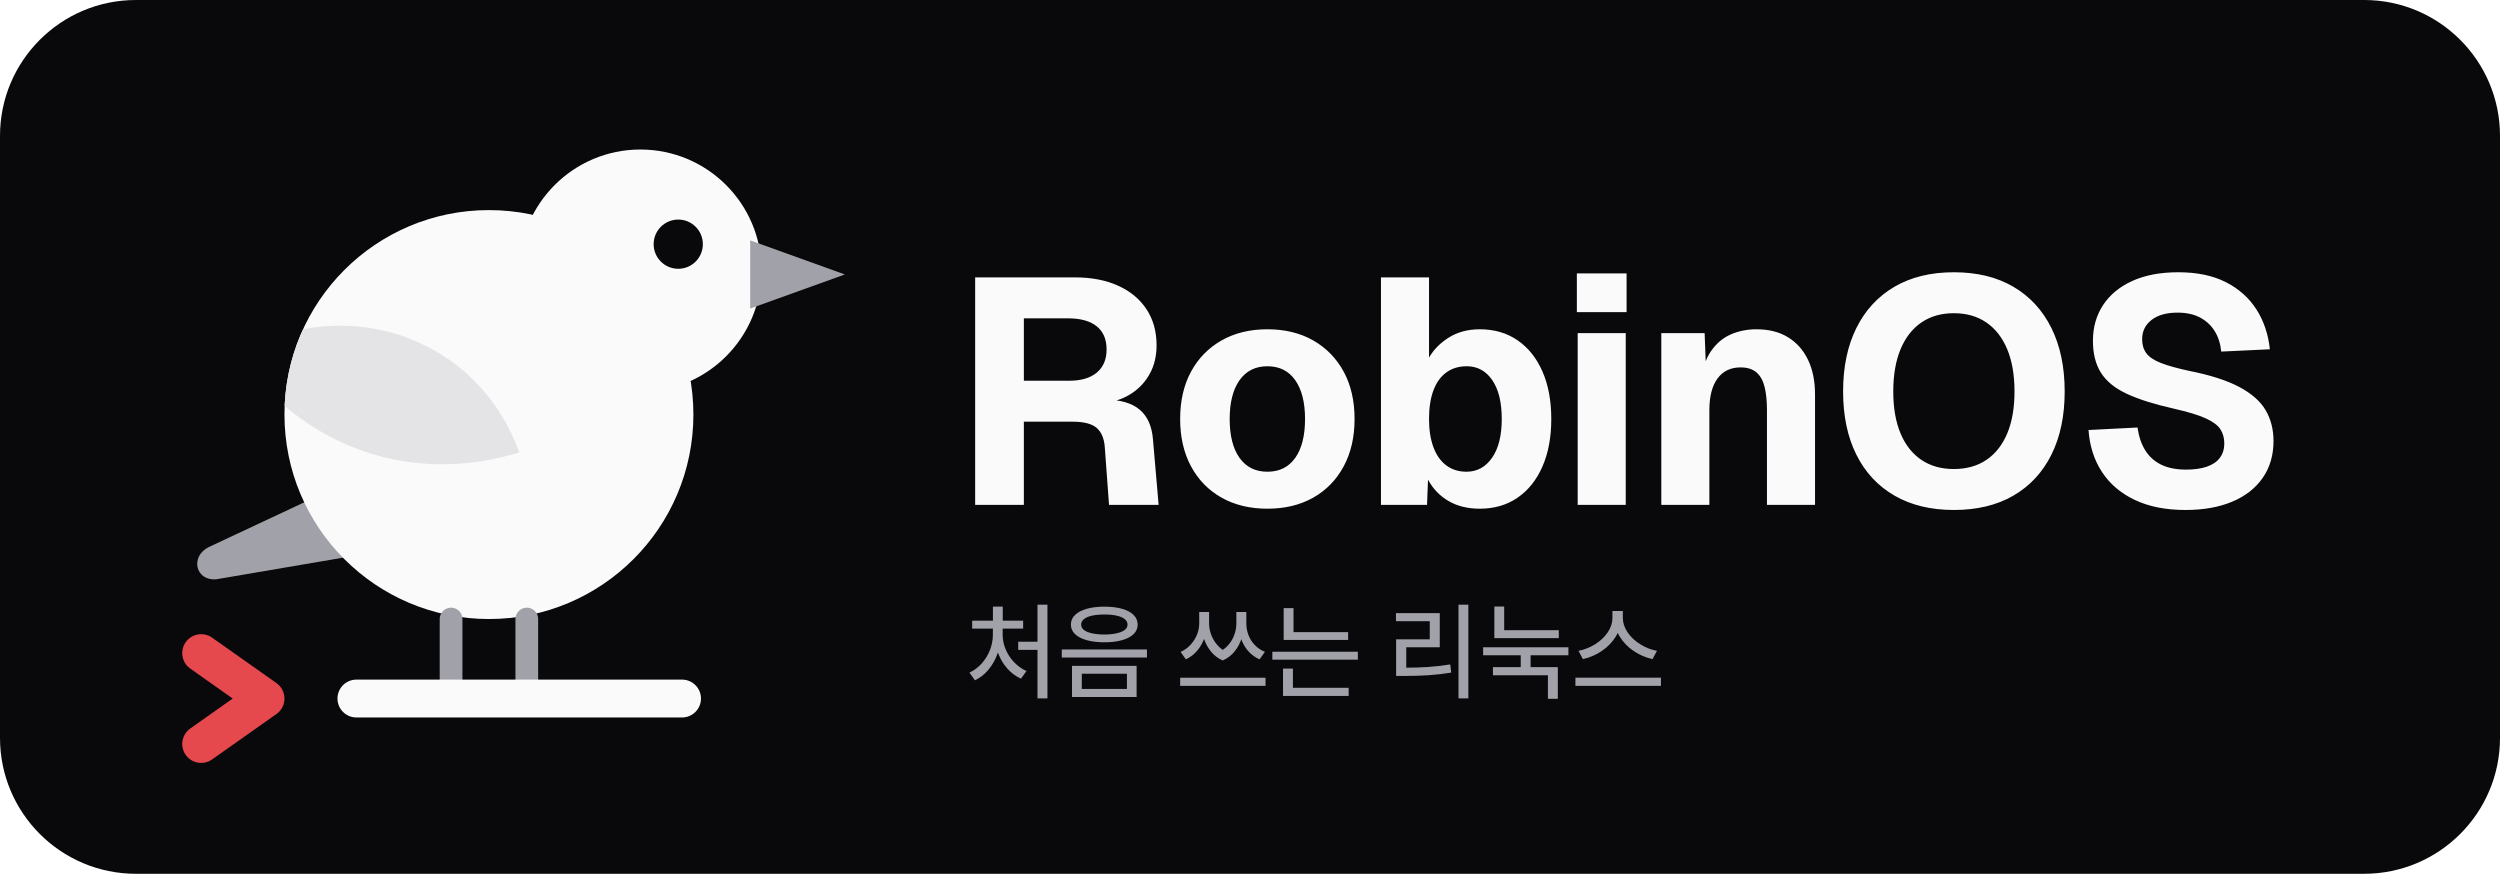
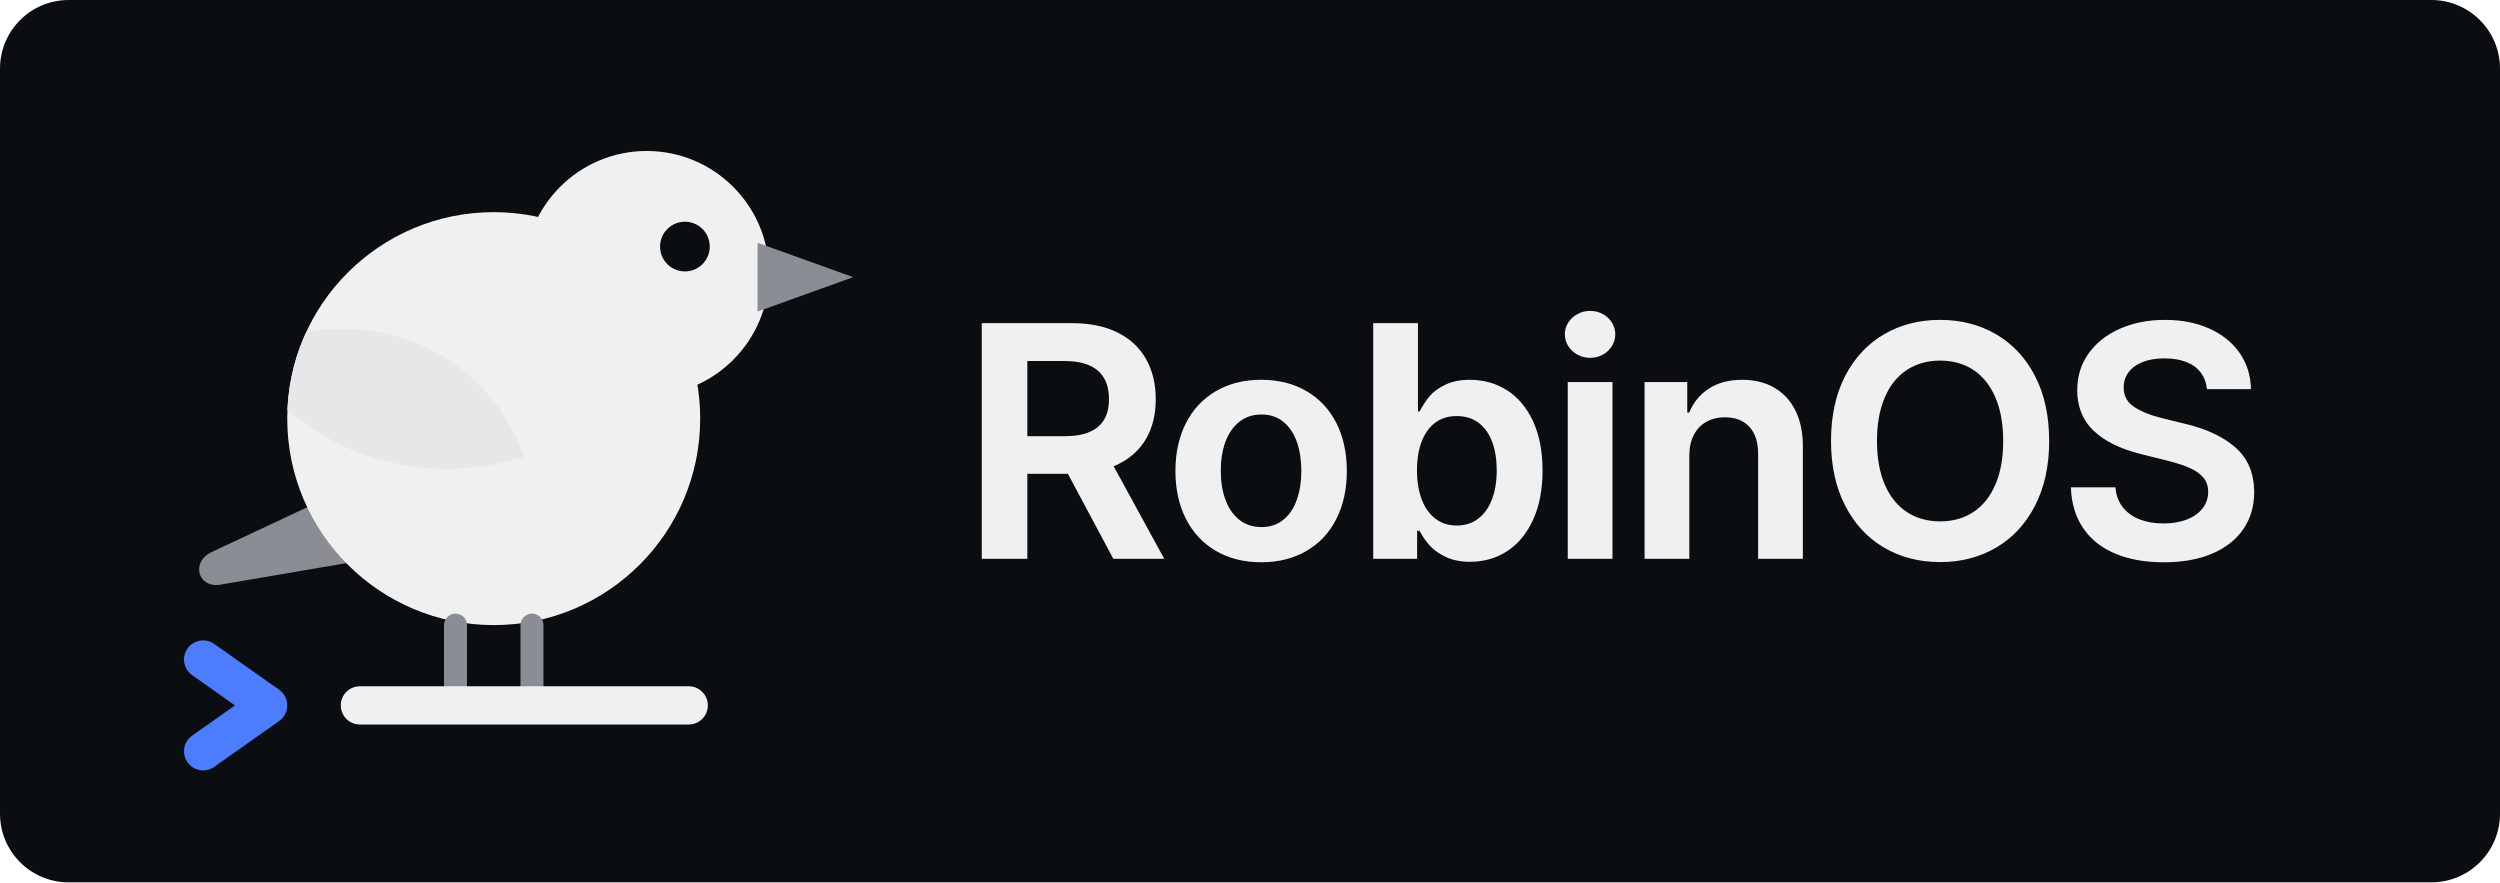
- <svg xmlns="http://www.w3.org/2000/svg" viewBox="0 0 515 180" role="img" aria-labelledby="title desc">
-   <rect width="515" height="180" rx="28" fill="#09090B" />
+ <svg xmlns="http://www.w3.org/2000/svg" viewBox="0 0 510 180" role="img" aria-labelledby="title desc">
+   <rect width="510" height="180" rx="14" fill="#0A0E11" />
  <g transform="translate(4 -16) scale(0.78)">
    <defs>
      <clipPath id="robinos-horizontal-bird">
        <circle cx="124" cy="130" r="54" />
        <circle cx="164" cy="92" r="32" />
      </clipPath>
    </defs>
-     <path d="M82 150 L50 165 C45 167.5 46.5 174 52 173.5 L96 166 Z" fill="#A1A1AA" />
+     <path d="M82 150 L50 165 C45 167.5 46.5 174 52 173.5 L96 166 Z" fill="#8A8E94" />
    <g clip-path="url(#robinos-horizontal-bird)">
-       <rect width="256" height="256" fill="#FAFAFA" />
-       <path d="M66 110 C 92 100, 122 112, 132 140 C 106 148, 82 140, 66 124 Z" fill="#E4E4E7" />
+       <rect width="256" height="256" fill="#F0F0F0" />
+       <path d="M66 110 C 92 100, 122 112, 132 140 C 106 148, 82 140, 66 124 Z" fill="#E6E7E9" />
    </g>
-     <path d="M193 84 L218 93 L193 102 Z" fill="#A1A1AA" />
-     <circle cx="174" cy="85" r="6.5" fill="#09090B" />
-     <path d="M114 184 V203 M134 184 V203" stroke="#A1A1AA" stroke-width="6" stroke-linecap="round" />
-     <path d="M48 193 L65 205 L48 217" fill="none" stroke="#E5484D" stroke-width="10" stroke-linecap="round" stroke-linejoin="round" />
-     <rect x="84" y="200" width="96" height="10" rx="5" fill="#FAFAFA" />
+     <path d="M193 84 L218 93 L193 102 Z" fill="#8A8E94" />
+     <circle cx="174" cy="85" r="6.5" fill="#0A0E11" />
+     <path d="M114 184 V203 M134 184 V203" stroke="#8A8E94" stroke-width="6" stroke-linecap="round" />
+     <path d="M48 193 L65 205 L48 217" fill="none" stroke="#4B7DFE" stroke-width="10" stroke-linecap="round" stroke-linejoin="round" />
+     <rect x="84" y="200" width="96" height="10" rx="5" fill="#F0F0F0" />
  </g>
-   <path d="M200.884 104.0V57.14H221.41Q226.558 57.14 230.34 58.856Q234.122 60.572 236.187 63.714Q238.253 66.855 238.253 71.132Q238.253 74.379 236.907 76.894Q235.56 79.408 233.211 80.979Q230.861 82.55 227.838 82.959L227.601 82.326Q232.287 82.326 234.742 84.365Q237.197 86.404 237.514 90.562L238.676 104.0H228.459L227.588 92.146Q227.403 89.44 225.924 88.153Q224.446 86.866 220.908 86.866H210.916V104.0ZM210.916 78.432H220.275Q223.931 78.432 225.944 76.749Q227.957 75.066 227.957 71.99Q227.957 68.848 225.918 67.212Q223.878 65.575 219.984 65.575H210.916ZM261.089 104.792Q255.677 104.792 251.631 102.508Q247.586 100.225 245.348 96.06Q243.111 91.896 243.111 86.312Q243.111 80.702 245.348 76.57Q247.586 72.439 251.631 70.135Q255.677 67.832 261.089 67.832Q266.501 67.832 270.534 70.135Q274.566 72.439 276.804 76.57Q279.041 80.702 279.041 86.312Q279.041 91.896 276.804 96.06Q274.566 100.225 270.534 102.508Q266.501 104.792 261.089 104.792ZM261.089 97.176Q264.798 97.176 266.818 94.324Q268.838 91.473 268.838 86.312Q268.838 81.19 266.818 78.319Q264.798 75.448 261.089 75.448Q257.38 75.448 255.347 78.319Q253.314 81.19 253.314 86.312Q253.314 91.473 255.347 94.324Q257.38 97.176 261.089 97.176ZM304.834 104.792Q301.125 104.792 298.405 103.215Q295.686 101.637 294.168 98.799L293.97 104.0H284.48V57.14H294.379V73.666Q295.818 71.172 298.511 69.502Q301.204 67.832 304.834 67.832Q309.335 67.832 312.642 70.116Q315.948 72.399 317.757 76.551Q319.565 80.702 319.565 86.312Q319.565 91.922 317.757 96.073Q315.948 100.225 312.642 102.508Q309.335 104.792 304.834 104.792ZM302.088 97.176Q305.362 97.176 307.362 94.311Q309.362 91.447 309.362 86.312Q309.362 81.151 307.401 78.3Q305.441 75.448 302.141 75.448Q299.699 75.448 297.944 76.722Q296.188 77.996 295.284 80.425Q294.379 82.854 294.379 86.312Q294.379 89.678 295.284 92.12Q296.188 94.562 297.93 95.869Q299.673 97.176 302.088 97.176ZM325.004 104.0V68.624H334.903V104.0ZM324.832 64.294V56.322H335.075V64.294ZM342.23 104.0V68.624H351.153L351.549 78.999L350.334 78.682Q350.836 74.709 352.466 72.34Q354.096 69.97 356.519 68.901Q358.941 67.832 361.845 67.832Q365.673 67.832 368.359 69.495Q371.045 71.158 372.471 74.161Q373.896 77.164 373.896 81.256V104.0H363.996V84.543Q363.996 81.705 363.515 79.732Q363.033 77.758 361.838 76.722Q360.644 75.686 358.558 75.686Q355.482 75.686 353.806 77.97Q352.129 80.253 352.129 84.543V104.0ZM402.489 105.056Q395.386 105.056 390.264 102.099Q385.143 99.142 382.41 93.664Q379.678 88.186 379.678 80.636Q379.678 73.086 382.41 67.575Q385.143 62.064 390.255 59.074Q395.366 56.084 402.488 56.084Q409.661 56.084 414.76 59.074Q419.859 62.064 422.591 67.575Q425.323 73.086 425.323 80.636Q425.323 88.186 422.591 93.664Q419.859 99.142 414.76 102.099Q409.662 105.056 402.489 105.056ZM402.479 96.621Q406.421 96.621 409.215 94.728Q412.008 92.834 413.498 89.269Q414.988 85.705 414.988 80.636Q414.988 75.567 413.496 71.968Q412.005 68.369 409.208 66.444Q406.411 64.519 402.469 64.519Q398.58 64.519 395.787 66.444Q392.993 68.369 391.503 71.968Q390.013 75.567 390.013 80.636Q390.013 85.705 391.505 89.269Q392.997 92.834 395.793 94.728Q398.59 96.621 402.479 96.621ZM450.206 105.056Q444.16 105.056 439.817 103.01Q435.474 100.964 433.032 97.268Q430.59 93.572 430.234 88.582L440.332 88.068Q440.715 90.853 441.942 92.8Q443.17 94.747 445.249 95.744Q447.328 96.74 450.338 96.74Q452.846 96.74 454.601 96.14Q456.357 95.539 457.281 94.324Q458.205 93.11 458.205 91.328Q458.205 89.704 457.419 88.457Q456.634 87.21 454.397 86.187Q452.159 85.164 447.777 84.174Q441.771 82.827 438.114 81.118Q434.458 79.408 432.801 76.795Q431.145 74.181 431.145 70.208Q431.145 66.01 433.244 62.829Q435.342 59.648 439.276 57.866Q443.21 56.084 448.701 56.084Q454.522 56.084 458.535 58.13Q462.547 60.176 464.824 63.74Q467.101 67.304 467.59 71.95L457.571 72.426Q457.334 69.984 456.212 68.188Q455.09 66.393 453.182 65.396Q451.275 64.4 448.569 64.4Q445.163 64.4 443.223 65.905Q441.282 67.41 441.282 69.865Q441.282 71.607 442.147 72.769Q443.011 73.93 445.117 74.762Q447.222 75.594 451.024 76.412Q457.532 77.706 461.333 79.738Q465.135 81.771 466.738 84.53Q468.342 87.289 468.342 90.853Q468.342 95.222 466.131 98.423Q463.92 101.624 459.848 103.34Q455.776 105.056 450.206 105.056Z" fill="#FAFAFA" />
-   <path d="M215.774 143.864H213.724V124.564H215.774ZM214.28 133.866H209.753V132.202H214.28ZM200.836 140.142 199.707 138.564Q201.144 137.89 202.241 136.663Q203.338 135.437 203.935 133.891Q204.532 132.345 204.532 130.766V129.25H206.149V130.766Q206.149 132.769 205.488 134.645Q204.827 136.52 203.62 137.962Q202.413 139.404 200.836 140.142ZM211.455 138.237 210.318 139.807Q208.719 139.085 207.493 137.704Q206.266 136.323 205.605 134.512Q204.944 132.701 204.944 130.766V129.25H206.547V130.766Q206.547 132.28 207.162 133.755Q207.777 135.23 208.895 136.405Q210.014 137.58 211.455 138.237ZM210.766 129.496H200.263V127.853H210.766ZM206.569 128.748H204.541V124.957H206.569ZM234.36 128.673Q234.36 129.806 233.527 130.619Q232.695 131.433 231.152 131.872Q229.609 132.312 227.496 132.312Q225.406 132.312 223.852 131.872Q222.298 131.433 221.453 130.619Q220.607 129.806 220.607 128.673Q220.607 127.518 221.453 126.685Q222.298 125.853 223.852 125.413Q225.406 124.973 227.496 124.973Q229.609 124.973 231.152 125.413Q232.695 125.853 233.527 126.685Q234.36 127.518 234.36 128.673ZM222.716 128.673Q222.716 129.312 223.281 129.763Q223.846 130.215 224.926 130.457Q226.006 130.699 227.496 130.717Q228.965 130.699 230.043 130.457Q231.121 130.215 231.697 129.763Q232.272 129.312 232.272 128.673Q232.272 128.012 231.697 127.541Q231.121 127.07 230.043 126.828Q228.965 126.586 227.496 126.586Q226.024 126.586 224.944 126.828Q223.864 127.07 223.29 127.541Q222.716 128.012 222.716 128.673ZM234.14 143.576H220.833V137.168H234.14ZM222.849 141.925H232.145V138.794H222.849ZM236.271 135.456H218.726V133.792H236.271ZM244.28 135.825 243.207 134.289Q244.417 133.748 245.282 132.791Q246.146 131.834 246.593 130.7Q247.039 129.565 247.039 128.45V126.07H248.609V128.45Q248.609 129.96 248.11 131.405Q247.61 132.85 246.639 134.022Q245.669 135.194 244.28 135.825ZM252.792 134.396 251.881 136.06Q250.408 135.412 249.425 134.175Q248.443 132.939 247.972 131.443Q247.502 129.947 247.502 128.45V126.07H249.072V128.45Q249.072 129.552 249.485 130.699Q249.898 131.846 250.734 132.833Q251.57 133.82 252.792 134.396ZM251.881 136.06 250.97 134.396Q252.188 133.838 253.035 132.866Q253.881 131.895 254.286 130.737Q254.691 129.578 254.691 128.45V126.07H256.253V128.45Q256.253 129.982 255.782 131.476Q255.311 132.97 254.331 134.191Q253.351 135.412 251.881 136.06ZM260.573 134.289 259.457 135.825Q258.055 135.194 257.084 134.066Q256.113 132.938 255.633 131.49Q255.153 130.043 255.153 128.45V126.07H256.745V128.45Q256.745 129.656 257.17 130.789Q257.594 131.921 258.459 132.843Q259.324 133.765 260.573 134.289ZM260.699 141.292H243.111V139.62H260.699ZM277.714 131.831H264.435V130.214H277.714ZM279.721 135.895H262.103V134.261H279.721ZM266.464 131.032H264.435V125.273H266.464ZM277.825 143.361H264.304V141.693H277.825ZM266.34 142.174H264.304V137.733H266.34ZM302.482 143.864H300.453V124.564H302.482ZM298.756 136.871 298.952 138.556Q296.554 138.947 294.296 139.096Q292.037 139.244 289.245 139.244H287.602V137.546H289.245Q291.924 137.55 294.15 137.402Q296.377 137.254 298.756 136.871ZM296.592 133.339H289.69V138.189H287.602V131.704H294.53V127.97H287.568V126.302H296.592ZM315.305 138.194H313.273V134.314H315.305ZM321.112 131.451H307.834V129.826H321.112ZM309.862 130.5H307.834V124.949H309.862ZM323.093 134.985H305.523V133.334H323.093ZM320.911 143.949H318.869V139.105H307.548V137.433H320.911ZM326.077 135.777 325.17 134.071Q327.005 133.711 328.618 132.702Q330.23 131.693 331.195 130.263Q332.159 128.833 332.159 127.301V125.86H333.949V127.301Q333.949 129.326 332.873 131.092Q331.796 132.857 329.999 134.083Q328.203 135.309 326.077 135.777ZM341.338 134.071 340.422 135.777Q338.314 135.309 336.52 134.096Q334.725 132.883 333.644 131.11Q332.562 129.338 332.562 127.301V125.86H334.306V127.301Q334.306 128.824 335.286 130.262Q336.265 131.701 337.889 132.717Q339.512 133.733 341.338 134.071ZM342.155 141.287H324.537V139.606H342.155Z" fill="#A1A1AA" />
+   <path d="M200.279 65.922H218.682Q224.131 65.922 227.973 67.828Q231.815 69.735 233.794 73.245Q235.774 76.755 235.774 81.451Q235.774 86.112 233.779 89.54Q231.784 92.968 227.879 94.812Q223.975 96.655 218.498 96.655H205.694V88.986H217.136Q220.263 88.986 222.261 88.125Q224.258 87.265 225.244 85.599Q226.23 83.934 226.23 81.451Q226.23 78.901 225.244 77.168Q224.258 75.434 222.227 74.54Q220.197 73.646 217.101 73.646H209.576V114.0H200.279ZM237.508 114.0H227.121L215.468 92.199H225.593ZM239.787 96.105Q239.787 90.527 241.924 86.326Q244.061 82.125 248.033 79.801Q252.004 77.477 257.29 77.477Q262.576 77.477 266.545 79.801Q270.515 82.125 272.634 86.326Q274.753 90.527 274.753 96.105Q274.753 101.617 272.634 105.834Q270.515 110.051 266.545 112.375Q262.576 114.699 257.29 114.699Q252.004 114.699 248.033 112.375Q244.061 110.051 241.924 105.834Q239.787 101.617 239.787 96.105ZM265.472 96.043Q265.472 92.763 264.56 90.16Q263.649 87.558 261.822 86.059Q259.995 84.559 257.353 84.559Q254.679 84.559 252.803 86.059Q250.927 87.558 249.983 90.144Q249.038 92.731 249.038 96.043Q249.038 99.354 249.983 101.939Q250.927 104.524 252.803 106.023Q254.679 107.522 257.353 107.522Q259.995 107.522 261.822 106.023Q263.649 104.524 264.56 101.923Q265.472 99.323 265.472 96.043ZM280.135 65.922H289.26V83.934H289.6Q290.646 81.973 291.76 80.692Q292.874 79.41 294.934 78.443Q296.995 77.477 299.869 77.477Q304.04 77.477 307.401 79.593Q310.762 81.71 312.721 85.896Q314.68 90.081 314.68 96.008Q314.68 101.805 312.752 106.024Q310.825 110.242 307.481 112.424Q304.138 114.605 299.873 114.605Q297.065 114.605 295.02 113.652Q292.975 112.699 291.758 111.394Q290.541 110.09 289.6 108.3H289.092V114.0H280.135ZM297.161 107.205Q299.761 107.205 301.602 105.773Q303.442 104.34 304.387 101.8Q305.332 99.26 305.332 95.938Q305.332 92.65 304.405 90.145Q303.477 87.64 301.637 86.258Q299.796 84.876 297.161 84.876Q294.596 84.876 292.791 86.223Q290.985 87.57 290.025 90.057Q289.065 92.544 289.065 95.938Q289.065 99.331 290.025 101.87Q290.985 104.41 292.809 105.808Q294.632 107.205 297.161 107.205ZM319.821 77.941H328.946V114.0H319.821ZM319.225 68.211Q319.225 66.898 319.928 65.8Q320.632 64.702 321.812 64.063Q322.992 63.424 324.368 63.424Q325.779 63.424 326.959 64.063Q328.139 64.702 328.827 65.8Q329.515 66.898 329.515 68.211Q329.515 69.489 328.827 70.605Q328.139 71.72 326.959 72.359Q325.779 72.998 324.368 72.998Q322.992 72.998 321.812 72.359Q320.632 71.72 319.928 70.605Q319.225 69.489 319.225 68.211ZM344.619 114.0H335.494V77.941H344.201V84.15H344.603Q345.904 81.009 348.666 79.243Q351.428 77.477 355.412 77.477Q359.162 77.477 361.948 79.08Q364.733 80.684 366.258 83.739Q367.784 86.793 367.784 91.027V114.0H358.659V92.522Q358.659 90.203 357.868 88.555Q357.077 86.907 355.564 86.017Q354.052 85.127 351.9 85.127Q349.745 85.127 348.094 86.052Q346.442 86.978 345.531 88.748Q344.619 90.518 344.619 92.978ZM395.778 114.664Q389.383 114.664 384.334 111.705Q379.284 108.746 376.405 103.135Q373.526 97.524 373.526 89.961Q373.526 82.3 376.405 76.722Q379.284 71.144 384.334 68.201Q389.383 65.258 395.778 65.258Q402.173 65.258 407.222 68.201Q412.272 71.144 415.151 76.722Q418.03 82.3 418.03 89.961Q418.03 97.555 415.151 103.151Q412.272 108.746 407.222 111.705Q402.173 114.664 395.778 114.664ZM395.778 73.561Q391.928 73.561 389.019 75.457Q386.11 77.352 384.508 81.042Q382.905 84.732 382.905 89.961Q382.905 95.19 384.508 98.879Q386.11 102.569 389.019 104.465Q391.928 106.361 395.778 106.361Q399.663 106.361 402.555 104.465Q405.446 102.569 407.048 98.879Q408.651 95.19 408.651 89.961Q408.651 84.732 407.048 81.042Q405.446 77.352 402.555 75.457Q399.663 73.561 395.778 73.561ZM441.533 73.107Q438.976 73.107 437.102 73.853Q435.228 74.598 434.229 75.937Q433.23 77.276 433.23 79.005Q433.198 81.574 435.357 83.005Q437.516 84.435 441.18 85.338L445.585 86.415Q452.197 87.935 456.011 91.268Q459.825 94.601 459.856 100.385Q459.856 104.679 457.657 107.914Q455.457 111.148 451.318 112.927Q447.179 114.707 441.42 114.707Q435.712 114.707 431.502 112.937Q427.292 111.167 424.962 107.738Q422.631 104.31 422.46 99.417H431.545Q431.748 101.819 433.042 103.469Q434.336 105.119 436.48 105.953Q438.624 106.787 441.326 106.787Q444.052 106.787 446.128 105.975Q448.205 105.163 449.339 103.688Q450.473 102.212 450.473 100.315Q450.473 98.625 449.495 97.444Q448.517 96.263 446.695 95.459Q444.874 94.654 442.042 93.948L436.664 92.605Q430.41 91.035 427.083 87.855Q423.756 84.675 423.756 79.584Q423.756 75.349 426.073 72.106Q428.39 68.864 432.455 67.061Q436.52 65.258 441.638 65.258Q446.784 65.258 450.734 67.043Q454.684 68.829 456.903 72.031Q459.122 75.232 459.192 79.386H450.216Q450.013 77.406 448.932 75.979Q447.851 74.552 445.965 73.83Q444.079 73.107 441.533 73.107Z" fill="#F0F0F0" />
</svg>
